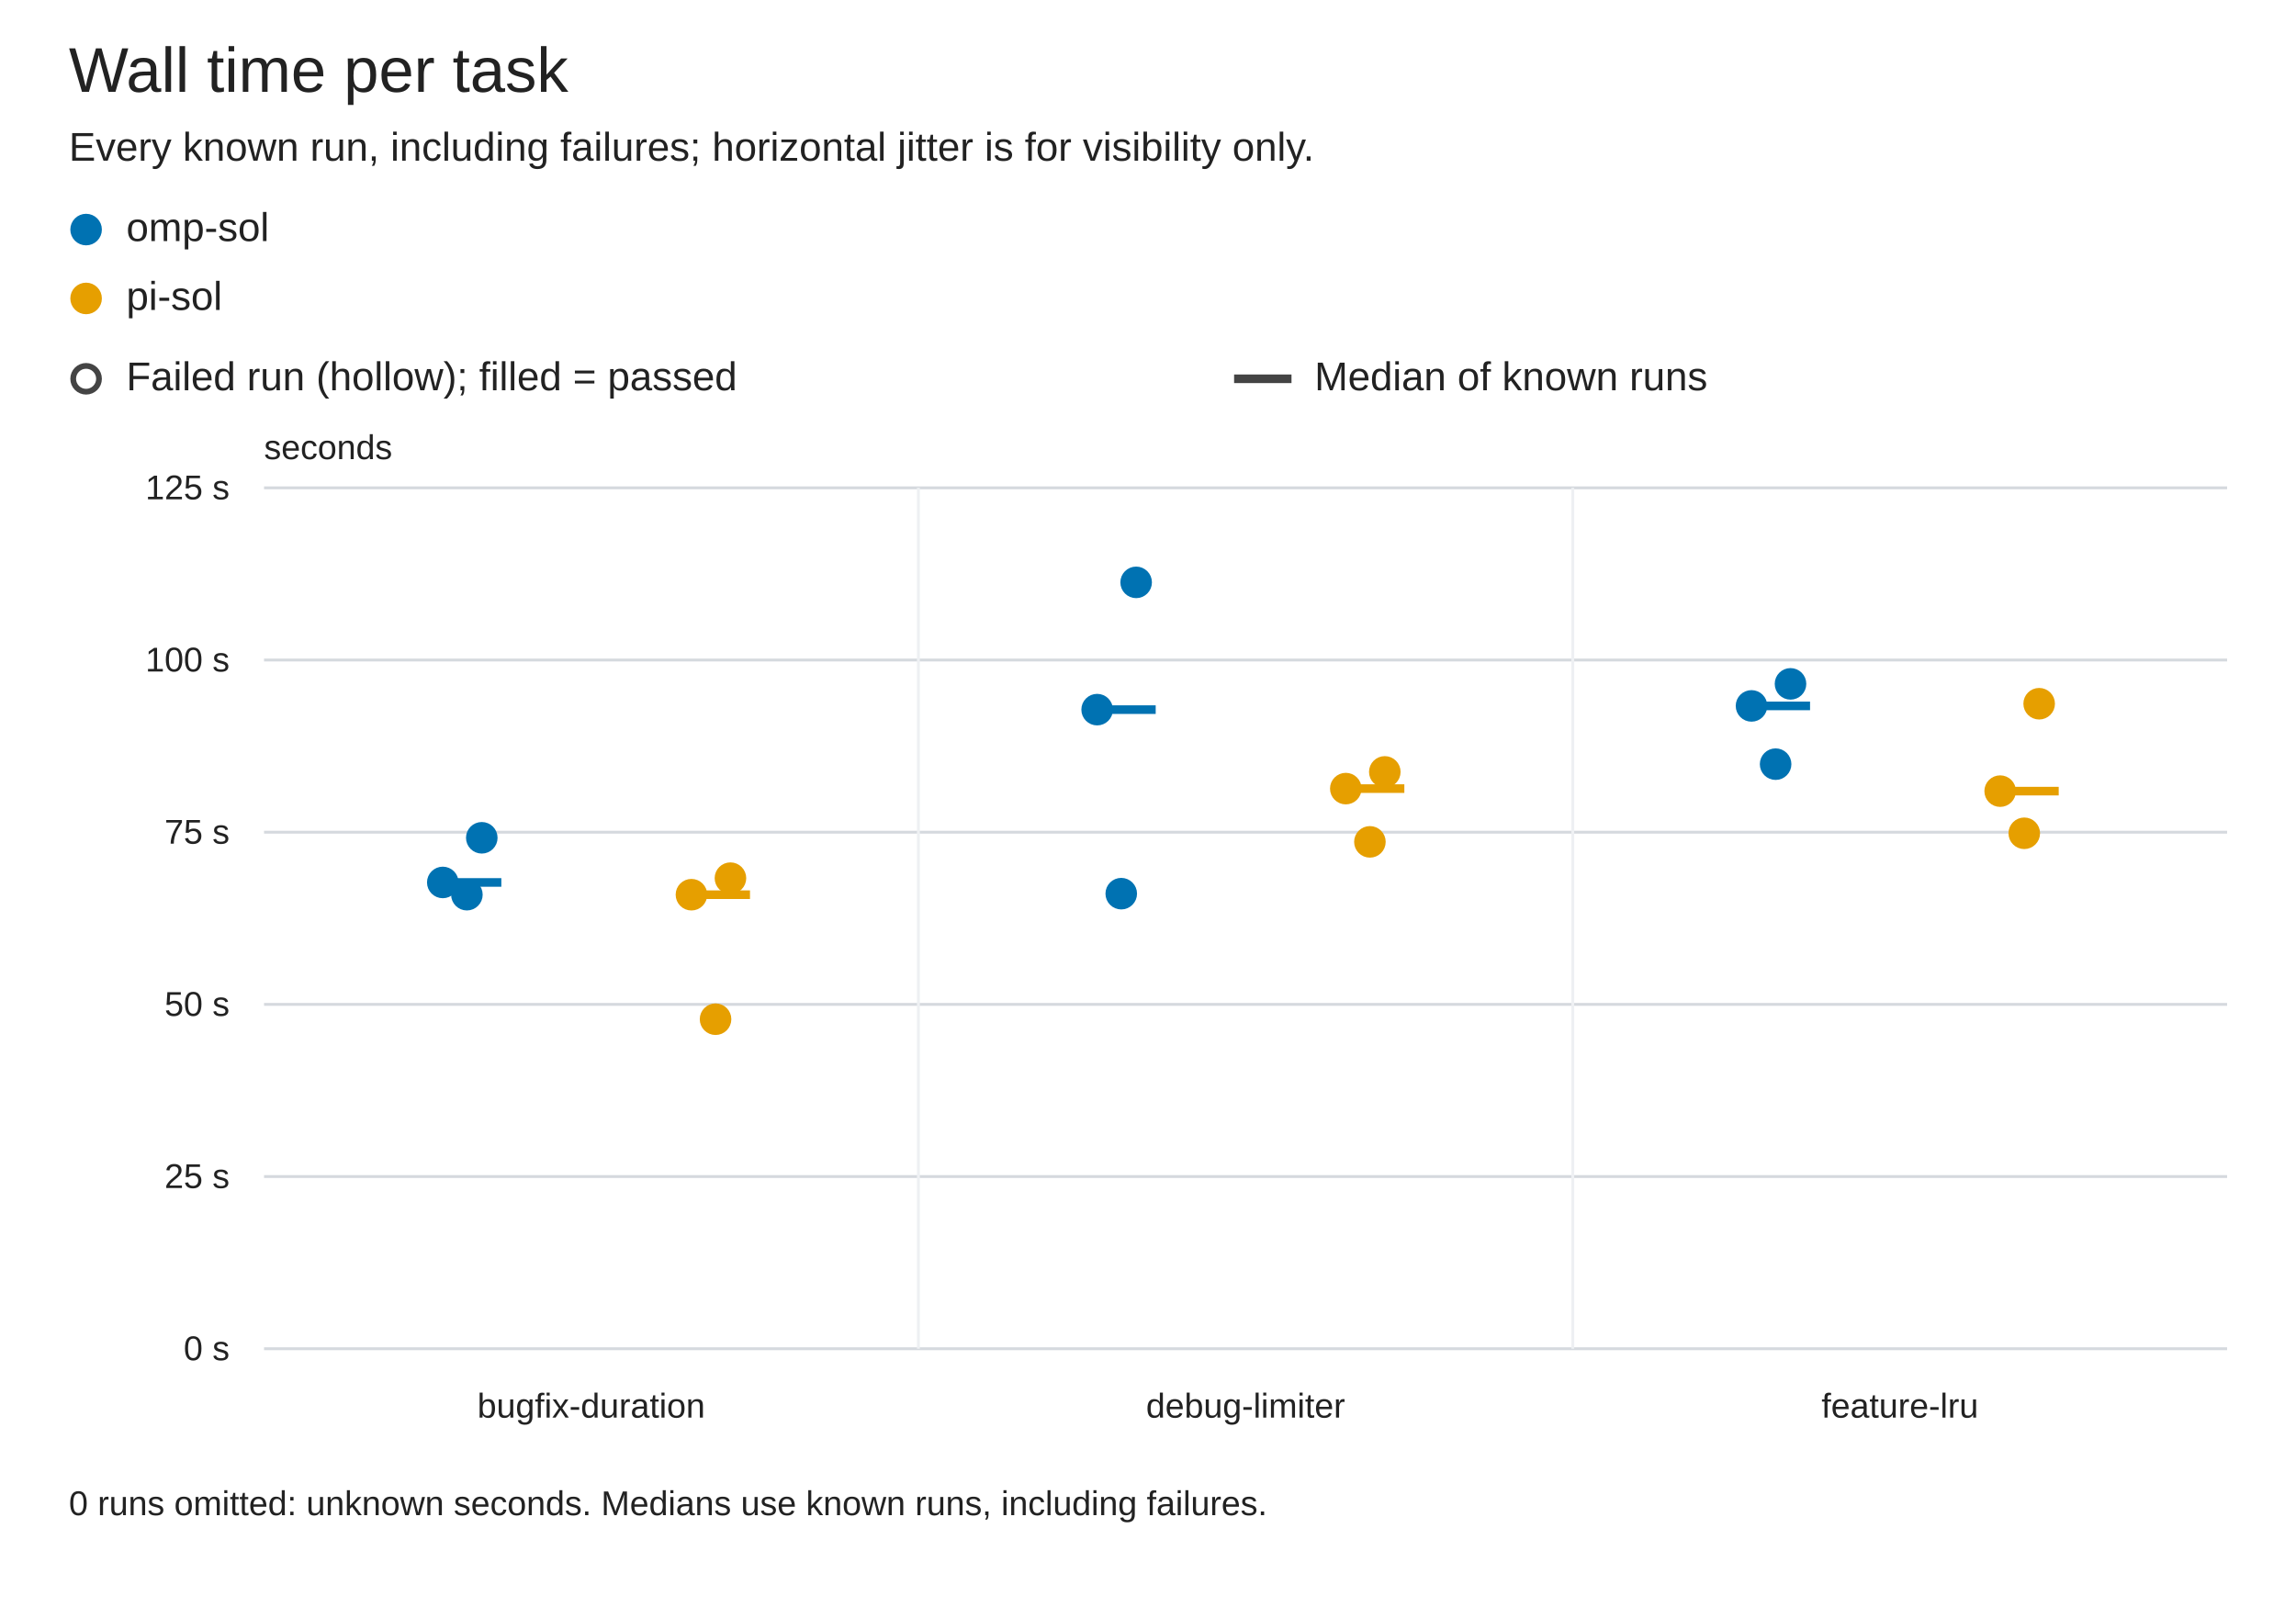
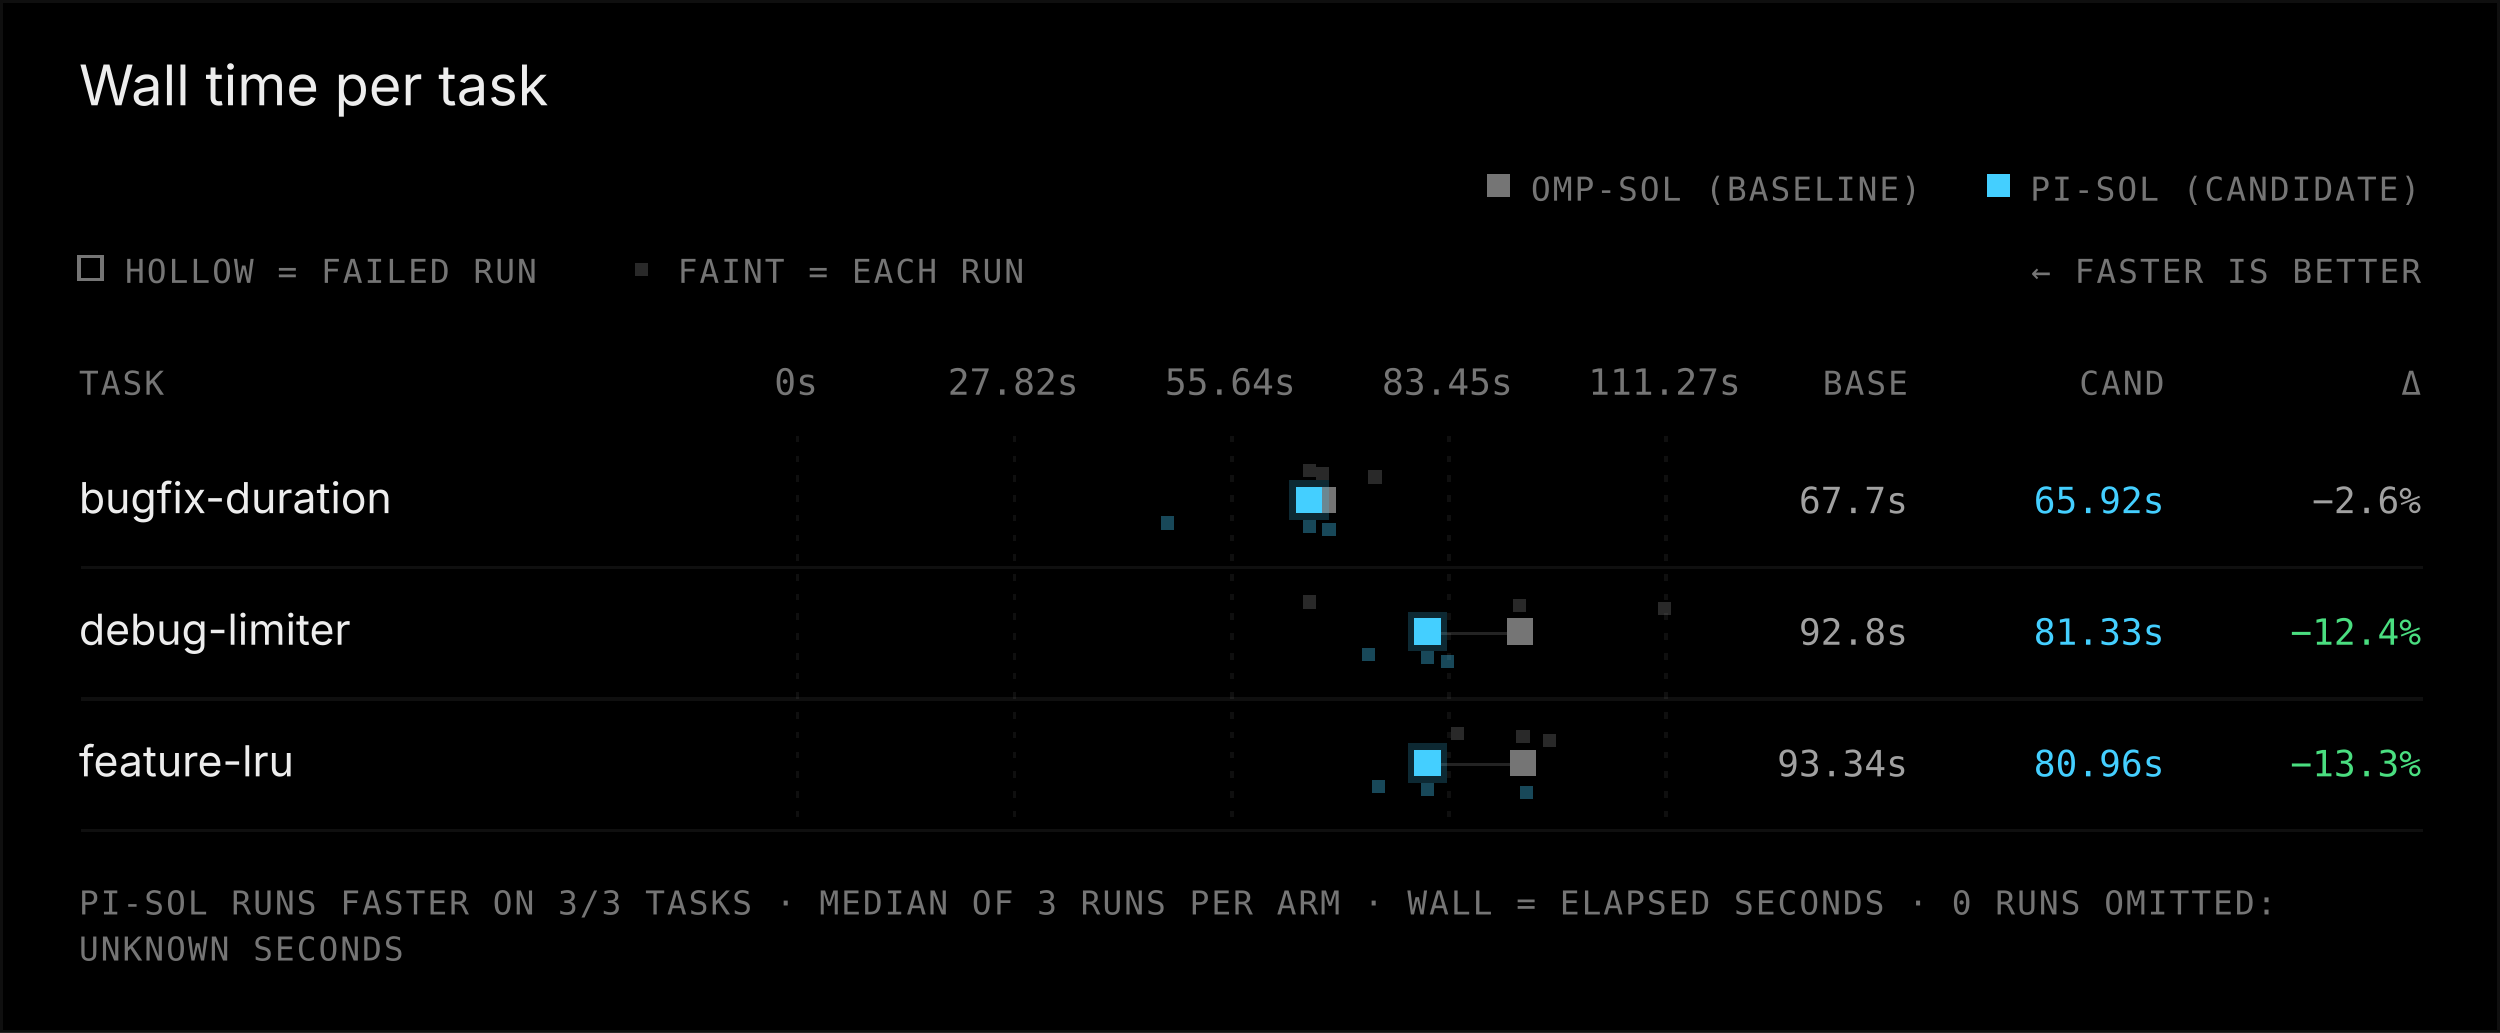
- <svg xmlns="http://www.w3.org/2000/svg" version="1.1" width="800" height="560" viewBox="0 0 800 560" role="img" aria-labelledby="chart-title chart-desc">
-   <rect width="800" height="560" fill="#FFFFFF" />
-   <g font-family="Arial, Helvetica, sans-serif">
-     <text x="24.00" y="32.00" font-size="22" text-anchor="start" fill="#222222">Wall time per task</text>
-     <text x="24.00" y="56.00" font-size="14" text-anchor="start" fill="#222222">Every known run, including failures; horizontal jitter is for visibility only.</text>
-     <circle cx="30.00" cy="80.00" r="4.5" fill="#0072B2" stroke="#0072B2" stroke-width="2" />
-     <text x="44.00" y="84.00" font-size="14" text-anchor="start" fill="#222222">omp-sol</text>
-     <circle cx="30.00" cy="104.00" r="4.5" fill="#E69F00" stroke="#E69F00" stroke-width="2" />
-     <text x="44.00" y="108.00" font-size="14" text-anchor="start" fill="#222222">pi-sol</text>
-     <circle cx="30.00" cy="132.00" r="4.5" fill="#FFFFFF" stroke="#444444" stroke-width="2" />
-     <text x="44.00" y="136.00" font-size="14" text-anchor="start" fill="#222222">Failed run (hollow); filled = passed</text>
-     <line x1="430.00" y1="132.00" x2="450.00" y2="132.00" stroke="#444444" stroke-width="3" />
-     <text x="458.00" y="136.00" font-size="14" text-anchor="start" fill="#222222">Median of known runs</text>
-     <line x1="92.00" y1="470.00" x2="776.00" y2="470.00" stroke="#D5D9DE" stroke-width="1" />
-     <text x="80.00" y="474.00" font-size="12" text-anchor="end" fill="#222222">0 s</text>
-     <line x1="92.00" y1="410.00" x2="776.00" y2="410.00" stroke="#D5D9DE" stroke-width="1" />
-     <text x="80.00" y="414.00" font-size="12" text-anchor="end" fill="#222222">25 s</text>
-     <line x1="92.00" y1="350.00" x2="776.00" y2="350.00" stroke="#D5D9DE" stroke-width="1" />
-     <text x="80.00" y="354.00" font-size="12" text-anchor="end" fill="#222222">50 s</text>
-     <line x1="92.00" y1="290.00" x2="776.00" y2="290.00" stroke="#D5D9DE" stroke-width="1" />
-     <text x="80.00" y="294.00" font-size="12" text-anchor="end" fill="#222222">75 s</text>
-     <line x1="92.00" y1="230.00" x2="776.00" y2="230.00" stroke="#D5D9DE" stroke-width="1" />
-     <text x="80.00" y="234.00" font-size="12" text-anchor="end" fill="#222222">100 s</text>
-     <line x1="92.00" y1="170.00" x2="776.00" y2="170.00" stroke="#D5D9DE" stroke-width="1" />
-     <text x="80.00" y="174.00" font-size="12" text-anchor="end" fill="#222222">125 s</text>
-     <text x="92.00" y="160.00" font-size="12" text-anchor="start" fill="#222222">seconds</text>
-     <circle cx="162.68" cy="311.77" r="4.5" fill="#0072B2" stroke="#0072B2" stroke-width="2" class="run-marker" data-passed="true" />
-     <circle cx="154.28" cy="307.51" r="4.5" fill="#0072B2" stroke="#0072B2" stroke-width="2" class="run-marker" data-passed="true" />
-     <circle cx="167.87" cy="291.95" r="4.5" fill="#0072B2" stroke="#0072B2" stroke-width="2" class="run-marker" data-passed="true" />
-     <line x1="150.68" y1="307.51" x2="174.68" y2="307.51" stroke="#0072B2" stroke-width="3" class="median-tick" />
-     <circle cx="249.32" cy="355.17" r="4.5" fill="#E69F00" stroke="#E69F00" stroke-width="2" class="run-marker" data-passed="true" />
-     <circle cx="240.92" cy="311.78" r="4.5" fill="#E69F00" stroke="#E69F00" stroke-width="2" class="run-marker" data-passed="true" />
-     <circle cx="254.51" cy="306.02" r="4.5" fill="#E69F00" stroke="#E69F00" stroke-width="2" class="run-marker" data-passed="true" />
-     <line x1="237.32" y1="311.78" x2="261.32" y2="311.78" stroke="#E69F00" stroke-width="3" class="median-tick" />
-     <text x="206.00" y="494.00" font-size="12" text-anchor="middle" fill="#222222">bugfix-duration</text>
-     <line x1="320.00" y1="170.00" x2="320.00" y2="470.00" stroke="#EEF0F3" stroke-width="1" />
-     <circle cx="390.68" cy="311.42" r="4.5" fill="#0072B2" stroke="#0072B2" stroke-width="2" class="run-marker" data-passed="true" />
-     <circle cx="382.28" cy="247.29" r="4.5" fill="#0072B2" stroke="#0072B2" stroke-width="2" class="run-marker" data-passed="true" />
-     <circle cx="395.87" cy="202.94" r="4.5" fill="#0072B2" stroke="#0072B2" stroke-width="2" class="run-marker" data-passed="true" />
-     <line x1="378.68" y1="247.29" x2="402.68" y2="247.29" stroke="#0072B2" stroke-width="3" class="median-tick" />
-     <circle cx="477.32" cy="293.37" r="4.5" fill="#E69F00" stroke="#E69F00" stroke-width="2" class="run-marker" data-passed="true" />
-     <circle cx="468.92" cy="274.81" r="4.5" fill="#E69F00" stroke="#E69F00" stroke-width="2" class="run-marker" data-passed="true" />
-     <circle cx="482.51" cy="268.99" r="4.5" fill="#E69F00" stroke="#E69F00" stroke-width="2" class="run-marker" data-passed="true" />
-     <line x1="465.32" y1="274.81" x2="489.32" y2="274.81" stroke="#E69F00" stroke-width="3" class="median-tick" />
-     <text x="434.00" y="494.00" font-size="12" text-anchor="middle" fill="#222222">debug-limiter</text>
-     <line x1="548.00" y1="170.00" x2="548.00" y2="470.00" stroke="#EEF0F3" stroke-width="1" />
-     <circle cx="618.68" cy="266.29" r="4.5" fill="#0072B2" stroke="#0072B2" stroke-width="2" class="run-marker" data-passed="true" />
-     <circle cx="610.28" cy="245.99" r="4.5" fill="#0072B2" stroke="#0072B2" stroke-width="2" class="run-marker" data-passed="true" />
-     <circle cx="623.87" cy="238.31" r="4.5" fill="#0072B2" stroke="#0072B2" stroke-width="2" class="run-marker" data-passed="true" />
-     <line x1="606.68" y1="245.99" x2="630.68" y2="245.99" stroke="#0072B2" stroke-width="3" class="median-tick" />
-     <circle cx="705.32" cy="290.38" r="4.5" fill="#E69F00" stroke="#E69F00" stroke-width="2" class="run-marker" data-passed="true" />
-     <circle cx="696.92" cy="275.69" r="4.5" fill="#E69F00" stroke="#E69F00" stroke-width="2" class="run-marker" data-passed="true" />
-     <circle cx="710.51" cy="245.23" r="4.5" fill="#E69F00" stroke="#E69F00" stroke-width="2" class="run-marker" data-passed="true" />
-     <line x1="693.32" y1="275.69" x2="717.32" y2="275.69" stroke="#E69F00" stroke-width="3" class="median-tick" />
-     <text x="662.00" y="494.00" font-size="12" text-anchor="middle" fill="#222222">feature-lru</text>
-     <text x="24.00" y="528.00" font-size="12" text-anchor="start" fill="#222222">0 runs omitted: unknown seconds. Medians use known runs, including failures.</text>
+ <svg xmlns="http://www.w3.org/2000/svg" version="1.1" width="760" height="314" viewBox="0 0 760 314" role="img" aria-labelledby="chart-title chart-desc">
+   <rect width="760" height="314" fill="#000" class="panel-background" />
+   <rect x=".5" y=".5" width="759" height="313" fill="none" stroke="rgba(255,255,255,.06)" stroke-width="1" shape-rendering="crispEdges" />
+   <g font-family="'Berkeley Mono','JetBrains Mono','Geist Mono',ui-monospace,SFMono-Regular,Menlo,Consolas,monospace" style="font-variant-numeric:tabular-nums">
+     <text x="24.00" y="32.00" font-size="17" text-anchor="start" fill="#ededed" font-family="'Geist',Inter,system-ui,-apple-system,'Segoe UI',sans-serif">Wall time per task</text>
+     <rect x="452" y="53" width="7" height="7" fill="#757575" stroke="#757575" stroke-width="0" opacity="1" shape-rendering="crispEdges" />
+     <text x="465.40" y="61.00" font-size="10" text-anchor="start" fill="#757575" letter-spacing=".06em">OMP-SOL (BASELINE)</text>
+     <rect x="604" y="53" width="7" height="7" fill="#44cfff" stroke="#44cfff" stroke-width="0" opacity="1" shape-rendering="crispEdges" />
+     <text x="617.20" y="61.00" font-size="10" text-anchor="start" fill="#757575" letter-spacing=".06em">PI-SOL (CANDIDATE)</text>
+     <rect x="24" y="78" width="7" height="7" fill="#000" stroke="#757575" stroke-width="1" opacity="1" shape-rendering="crispEdges" />
+     <text x="38.00" y="86.00" font-size="10" text-anchor="start" fill="#757575" letter-spacing=".06em">HOLLOW = FAILED RUN</text>
+     <rect x="193" y="80" width="4" height="4" fill="#757575" stroke="#757575" stroke-width="0" opacity="0.35" shape-rendering="crispEdges" />
+     <text x="206.00" y="86.00" font-size="10" text-anchor="start" fill="#757575" letter-spacing=".06em">FAINT = EACH RUN</text>
+     <text x="736.00" y="86.00" font-size="10" text-anchor="end" fill="#757575" letter-spacing=".06em">← FASTER IS BETTER</text>
+     <text x="24.00" y="120.00" font-size="10" text-anchor="start" fill="#757575" letter-spacing=".06em">TASK</text>
+     <text x="580.00" y="120.00" font-size="10" text-anchor="end" fill="#757575" letter-spacing=".06em">BASE</text>
+     <text x="658.00" y="120.00" font-size="10" text-anchor="end" fill="#757575" letter-spacing=".06em">CAND</text>
+     <text x="736.00" y="120.00" font-size="10" text-anchor="end" fill="#757575" letter-spacing=".06em">Δ</text>
+     <line x1="242.5" y1="132.5" x2="242.5" y2="252.5" stroke="rgba(255,255,255,.06)" stroke-width="1" shape-rendering="crispEdges" stroke-dasharray="2,4" class="gridline" />
+     <text x="242.00" y="120.00" font-size="11" text-anchor="middle" fill="#757575" class="scale-tick" data-value="0.0">0s</text>
+     <line x1="308.5" y1="132.5" x2="308.5" y2="252.5" stroke="rgba(255,255,255,.06)" stroke-width="1" shape-rendering="crispEdges" stroke-dasharray="2,4" class="gridline" />
+     <text x="308.00" y="120.00" font-size="11" text-anchor="middle" fill="#757575" class="scale-tick" data-value="27.818248649999987">27.82s</text>
+     <line x1="374.5" y1="132.5" x2="374.5" y2="252.5" stroke="rgba(255,255,255,.06)" stroke-width="1" shape-rendering="crispEdges" stroke-dasharray="2,4" class="gridline" />
+     <text x="374.00" y="120.00" font-size="11" text-anchor="middle" fill="#757575" class="scale-tick" data-value="55.636497299999974">55.64s</text>
+     <line x1="440.5" y1="132.5" x2="440.5" y2="252.5" stroke="rgba(255,255,255,.06)" stroke-width="1" shape-rendering="crispEdges" stroke-dasharray="2,4" class="gridline" />
+     <text x="440.00" y="120.00" font-size="11" text-anchor="middle" fill="#757575" class="scale-tick" data-value="83.45474594999996">83.45s</text>
+     <line x1="506.5" y1="132.5" x2="506.5" y2="252.5" stroke="rgba(255,255,255,.06)" stroke-width="1" shape-rendering="crispEdges" stroke-dasharray="2,4" class="gridline" />
+     <text x="506.00" y="120.00" font-size="11" text-anchor="middle" fill="#757575" class="scale-tick" data-value="111.27299459999995">111.27s</text>
+     <g class="task-row" data-task="bugfix-duration">
+       <line x1="24.5" y1="172.5" x2="736.5" y2="172.5" stroke="rgba(255,255,255,.06)" stroke-width="1" shape-rendering="crispEdges" />
+       <text x="24.00" y="156.00" font-size="13" text-anchor="start" fill="#ededed" font-family="'Geist',Inter,system-ui,-apple-system,'Segoe UI',sans-serif">bugfix-duration</text>
+       <line x1="402.5" y1="152.5" x2="398.5" y2="152.5" stroke="rgba(255,255,255,.14)" stroke-width="1" shape-rendering="crispEdges" class="median-link" />
+       <rect x="396" y="141" width="4" height="4" fill="#757575" stroke="#757575" stroke-width="0" opacity="0.35" shape-rendering="crispEdges" class="run-marker" data-arm="omp-sol" data-passed="true" data-value="65.92836109999917" />
+       <rect x="400" y="142" width="4" height="4" fill="#757575" stroke="#757575" stroke-width="0" opacity="0.35" shape-rendering="crispEdges" class="run-marker" data-arm="omp-sol" data-passed="true" data-value="67.70263829999931" />
+       <rect x="416" y="143" width="4" height="4" fill="#757575" stroke="#757575" stroke-width="0" opacity="0.35" shape-rendering="crispEdges" class="run-marker" data-arm="omp-sol" data-passed="true" data-value="74.18861189999916" />
+       <rect x="398" y="148" width="8" height="8" fill="#757575" stroke="#757575" stroke-width="0" opacity="1" shape-rendering="crispEdges" class="median-marker" data-arm="omp-sol" data-value="67.70263829999931" />
+       <rect x="353" y="157" width="4" height="4" fill="#44cfff" stroke="#44cfff" stroke-width="0" opacity="0.35" shape-rendering="crispEdges" class="run-marker" data-arm="pi-sol" data-passed="true" data-value="47.843927599999006" />
+       <rect x="396" y="158" width="4" height="4" fill="#44cfff" stroke="#44cfff" stroke-width="0" opacity="0.35" shape-rendering="crispEdges" class="run-marker" data-arm="pi-sol" data-passed="true" data-value="65.92317399999956" />
+       <rect x="402" y="159" width="4" height="4" fill="#44cfff" stroke="#44cfff" stroke-width="0" opacity="0.35" shape-rendering="crispEdges" class="run-marker" data-arm="pi-sol" data-passed="true" data-value="68.3243294999993" />
+       <rect x="392" y="146" width="12" height="12" fill="#44cfff" fill-opacity=".2" shape-rendering="crispEdges" class="hero-halo" />
+       <rect x="394" y="148" width="8" height="8" fill="#44cfff" stroke="#44cfff" stroke-width="0" opacity="1" shape-rendering="crispEdges" class="median-marker" data-arm="pi-sol" data-value="65.92317399999956" />
+       <text x="580.00" y="156.00" font-size="11" text-anchor="end" fill="#a1a1a1">67.7s</text>
+       <text x="658.00" y="156.00" font-size="11" text-anchor="end" fill="#44cfff">65.92s</text>
+       <text x="736.00" y="156.00" font-size="11" text-anchor="end" fill="#a1a1a1">−2.6%</text>
+     </g>
+     <g class="task-row" data-task="debug-limiter">
+       <line x1="24.5" y1="212.5" x2="736.5" y2="212.5" stroke="rgba(255,255,255,.06)" stroke-width="1" shape-rendering="crispEdges" />
+       <text x="24.00" y="196.00" font-size="13" text-anchor="start" fill="#ededed" font-family="'Geist',Inter,system-ui,-apple-system,'Segoe UI',sans-serif">debug-limiter</text>
+       <line x1="462.5" y1="192.5" x2="434.5" y2="192.5" stroke="rgba(255,255,255,.14)" stroke-width="1" shape-rendering="crispEdges" class="median-link" />
+       <rect x="396" y="181" width="4" height="4" fill="#757575" stroke="#757575" stroke-width="0" opacity="0.35" shape-rendering="crispEdges" class="run-marker" data-arm="omp-sol" data-passed="true" data-value="66.075778299999" />
+       <rect x="460" y="182" width="4" height="4" fill="#757575" stroke="#757575" stroke-width="0" opacity="0.35" shape-rendering="crispEdges" class="run-marker" data-arm="omp-sol" data-passed="true" data-value="92.79522910000014" />
+       <rect x="504" y="183" width="4" height="4" fill="#757575" stroke="#757575" stroke-width="0" opacity="0.35" shape-rendering="crispEdges" class="run-marker" data-arm="omp-sol" data-passed="true" data-value="111.27299459999995" />
+       <rect x="458" y="188" width="8" height="8" fill="#757575" stroke="#757575" stroke-width="0" opacity="1" shape-rendering="crispEdges" class="median-marker" data-arm="omp-sol" data-value="92.79522910000014" />
+       <rect x="414" y="197" width="4" height="4" fill="#44cfff" stroke="#44cfff" stroke-width="0" opacity="0.35" shape-rendering="crispEdges" class="run-marker" data-arm="pi-sol" data-passed="true" data-value="73.59520540000085" />
+       <rect x="432" y="198" width="4" height="4" fill="#44cfff" stroke="#44cfff" stroke-width="0" opacity="0.35" shape-rendering="crispEdges" class="run-marker" data-arm="pi-sol" data-passed="true" data-value="81.32750560000022" />
+       <rect x="438" y="199" width="4" height="4" fill="#44cfff" stroke="#44cfff" stroke-width="0" opacity="0.35" shape-rendering="crispEdges" class="run-marker" data-arm="pi-sol" data-passed="true" data-value="83.75437319999946" />
+       <rect x="428" y="186" width="12" height="12" fill="#44cfff" fill-opacity=".2" shape-rendering="crispEdges" class="hero-halo" />
+       <rect x="430" y="188" width="8" height="8" fill="#44cfff" stroke="#44cfff" stroke-width="0" opacity="1" shape-rendering="crispEdges" class="median-marker" data-arm="pi-sol" data-value="81.32750560000022" />
+       <text x="580.00" y="196.00" font-size="11" text-anchor="end" fill="#a1a1a1">92.8s</text>
+       <text x="658.00" y="196.00" font-size="11" text-anchor="end" fill="#44cfff">81.33s</text>
+       <text x="736.00" y="196.00" font-size="11" text-anchor="end" fill="#4ade80">−12.4%</text>
+     </g>
+     <g class="task-row" data-task="feature-lru">
+       <line x1="24.5" y1="252.5" x2="736.5" y2="252.5" stroke="rgba(255,255,255,.06)" stroke-width="1" shape-rendering="crispEdges" />
+       <text x="24.00" y="236.00" font-size="13" text-anchor="start" fill="#ededed" font-family="'Geist',Inter,system-ui,-apple-system,'Segoe UI',sans-serif">feature-lru</text>
+       <line x1="463.5" y1="232.5" x2="434.5" y2="232.5" stroke="rgba(255,255,255,.14)" stroke-width="1" shape-rendering="crispEdges" class="median-link" />
+       <rect x="441" y="221" width="4" height="4" fill="#757575" stroke="#757575" stroke-width="0" opacity="0.35" shape-rendering="crispEdges" class="run-marker" data-arm="omp-sol" data-passed="true" data-value="84.88058330000058" />
+       <rect x="461" y="222" width="4" height="4" fill="#757575" stroke="#757575" stroke-width="0" opacity="0.35" shape-rendering="crispEdges" class="run-marker" data-arm="omp-sol" data-passed="true" data-value="93.33654080000088" />
+       <rect x="469" y="223" width="4" height="4" fill="#757575" stroke="#757575" stroke-width="0" opacity="0.35" shape-rendering="crispEdges" class="run-marker" data-arm="omp-sol" data-passed="true" data-value="96.53940690000127" />
+       <rect x="459" y="228" width="8" height="8" fill="#757575" stroke="#757575" stroke-width="0" opacity="1" shape-rendering="crispEdges" class="median-marker" data-arm="omp-sol" data-value="93.33654080000088" />
+       <rect x="417" y="237" width="4" height="4" fill="#44cfff" stroke="#44cfff" stroke-width="0" opacity="0.35" shape-rendering="crispEdges" class="run-marker" data-arm="pi-sol" data-passed="true" data-value="74.84021510000093" />
+       <rect x="432" y="238" width="4" height="4" fill="#44cfff" stroke="#44cfff" stroke-width="0" opacity="0.35" shape-rendering="crispEdges" class="run-marker" data-arm="pi-sol" data-passed="true" data-value="80.96152989999973" />
+       <rect x="462" y="239" width="4" height="4" fill="#44cfff" stroke="#44cfff" stroke-width="0" opacity="0.35" shape-rendering="crispEdges" class="run-marker" data-arm="pi-sol" data-passed="true" data-value="93.65575080000053" />
+       <rect x="428" y="226" width="12" height="12" fill="#44cfff" fill-opacity=".2" shape-rendering="crispEdges" class="hero-halo" />
+       <rect x="430" y="228" width="8" height="8" fill="#44cfff" stroke="#44cfff" stroke-width="0" opacity="1" shape-rendering="crispEdges" class="median-marker" data-arm="pi-sol" data-value="80.96152989999973" />
+       <text x="580.00" y="236.00" font-size="11" text-anchor="end" fill="#a1a1a1">93.34s</text>
+       <text x="658.00" y="236.00" font-size="11" text-anchor="end" fill="#44cfff">80.96s</text>
+       <text x="736.00" y="236.00" font-size="11" text-anchor="end" fill="#4ade80">−13.3%</text>
+     </g>
+     <text x="24.00" y="278.00" font-size="10" text-anchor="start" fill="#757575" letter-spacing=".06em" class="caption">PI-SOL RUNS FASTER ON 3/3 TASKS · MEDIAN OF 3 RUNS PER ARM · WALL = ELAPSED SECONDS · 0 RUNS OMITTED:</text>
+     <text x="24.00" y="292.00" font-size="10" text-anchor="start" fill="#757575" letter-spacing=".06em" class="caption">UNKNOWN SECONDS</text>
  </g>
</svg>
